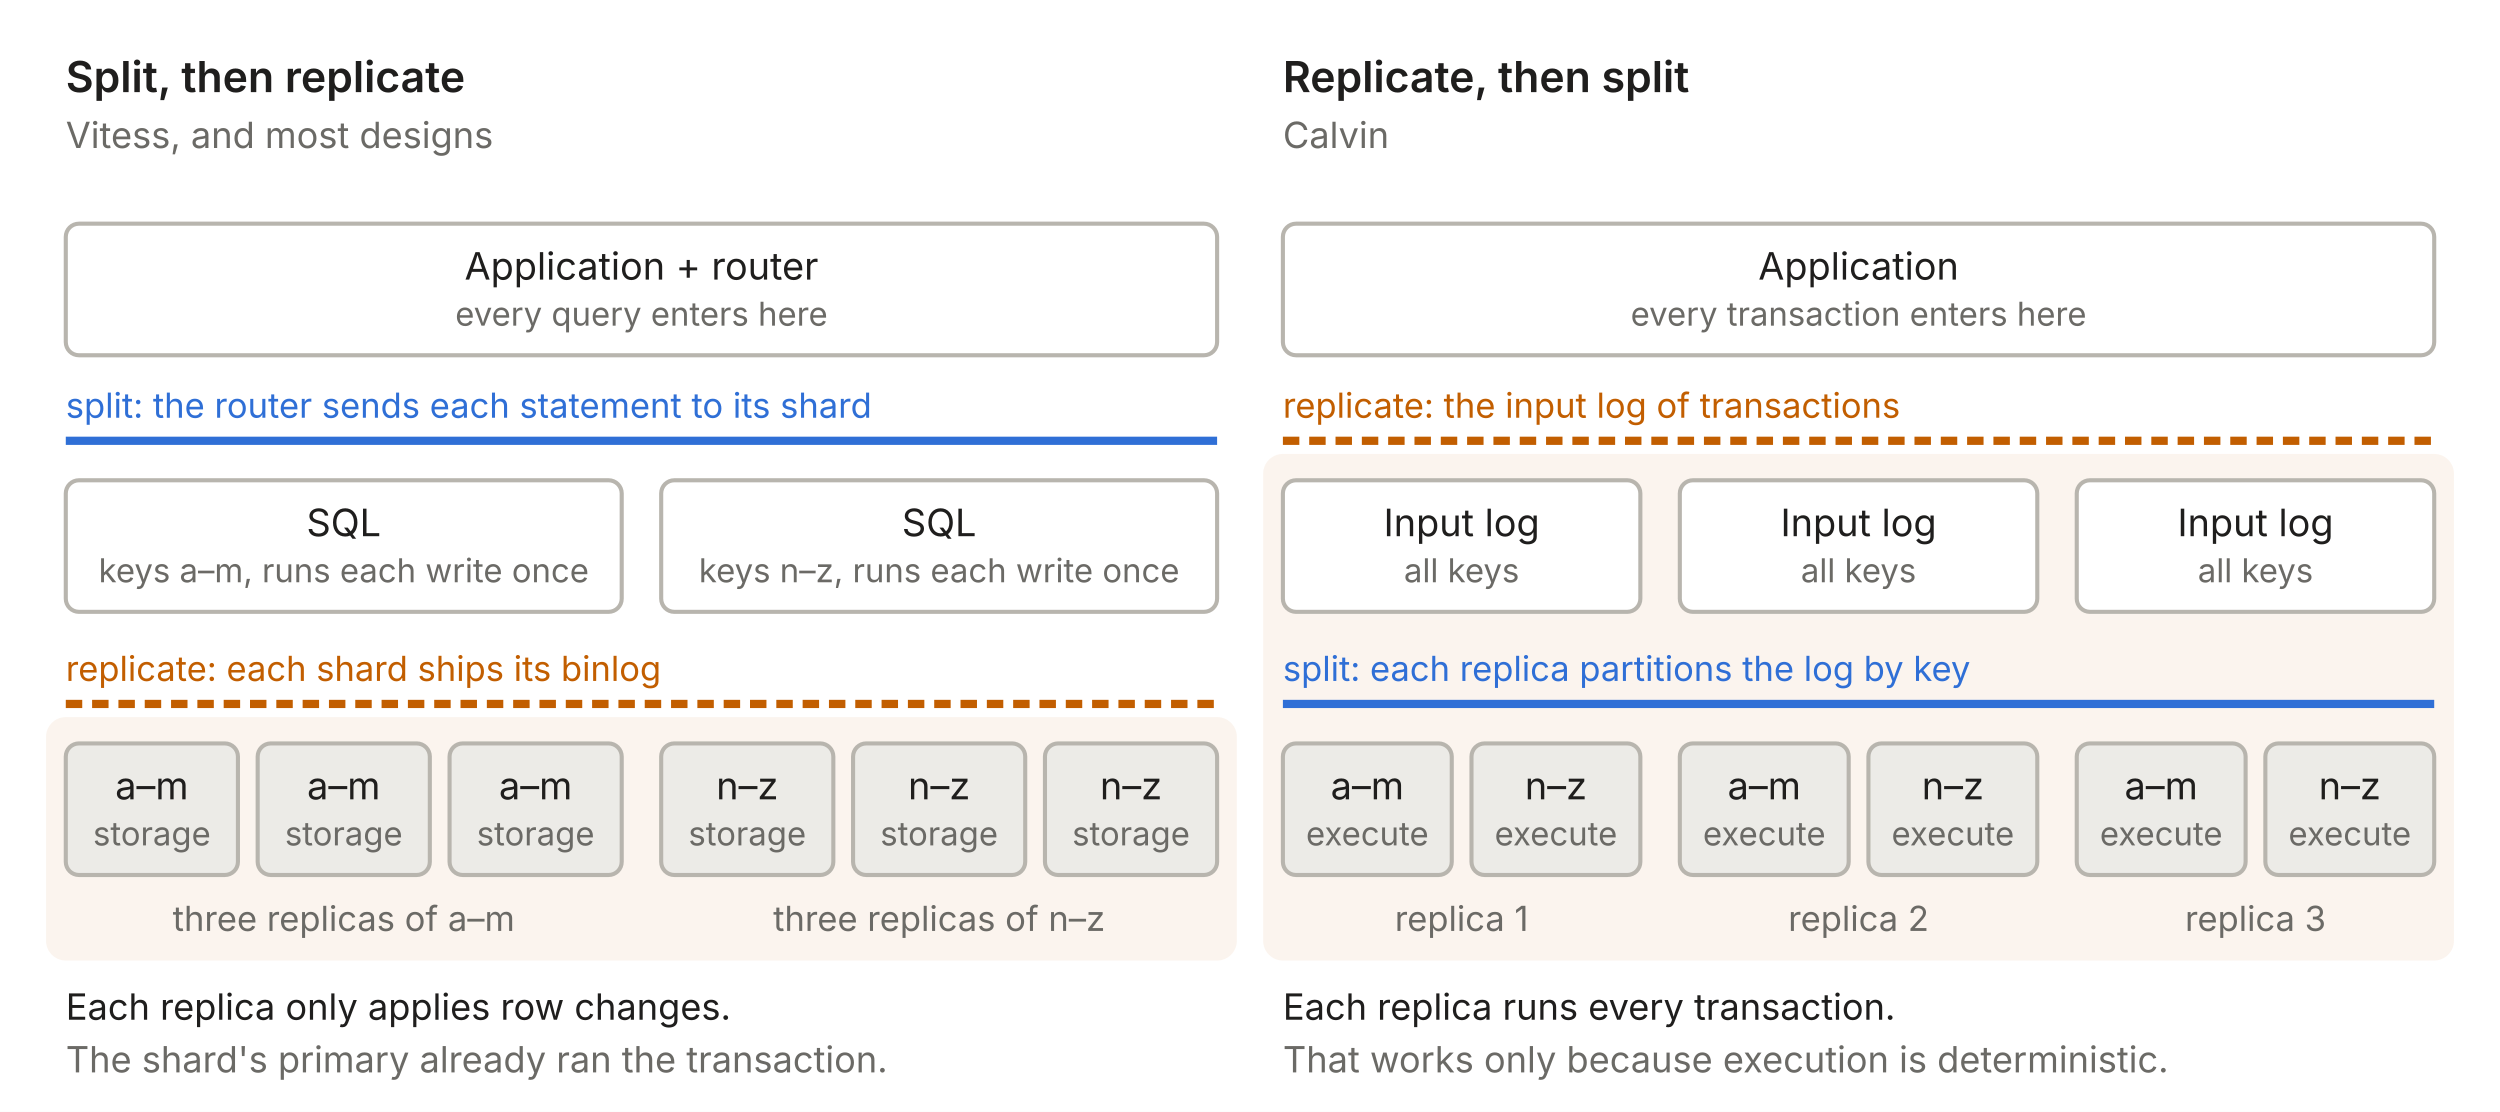
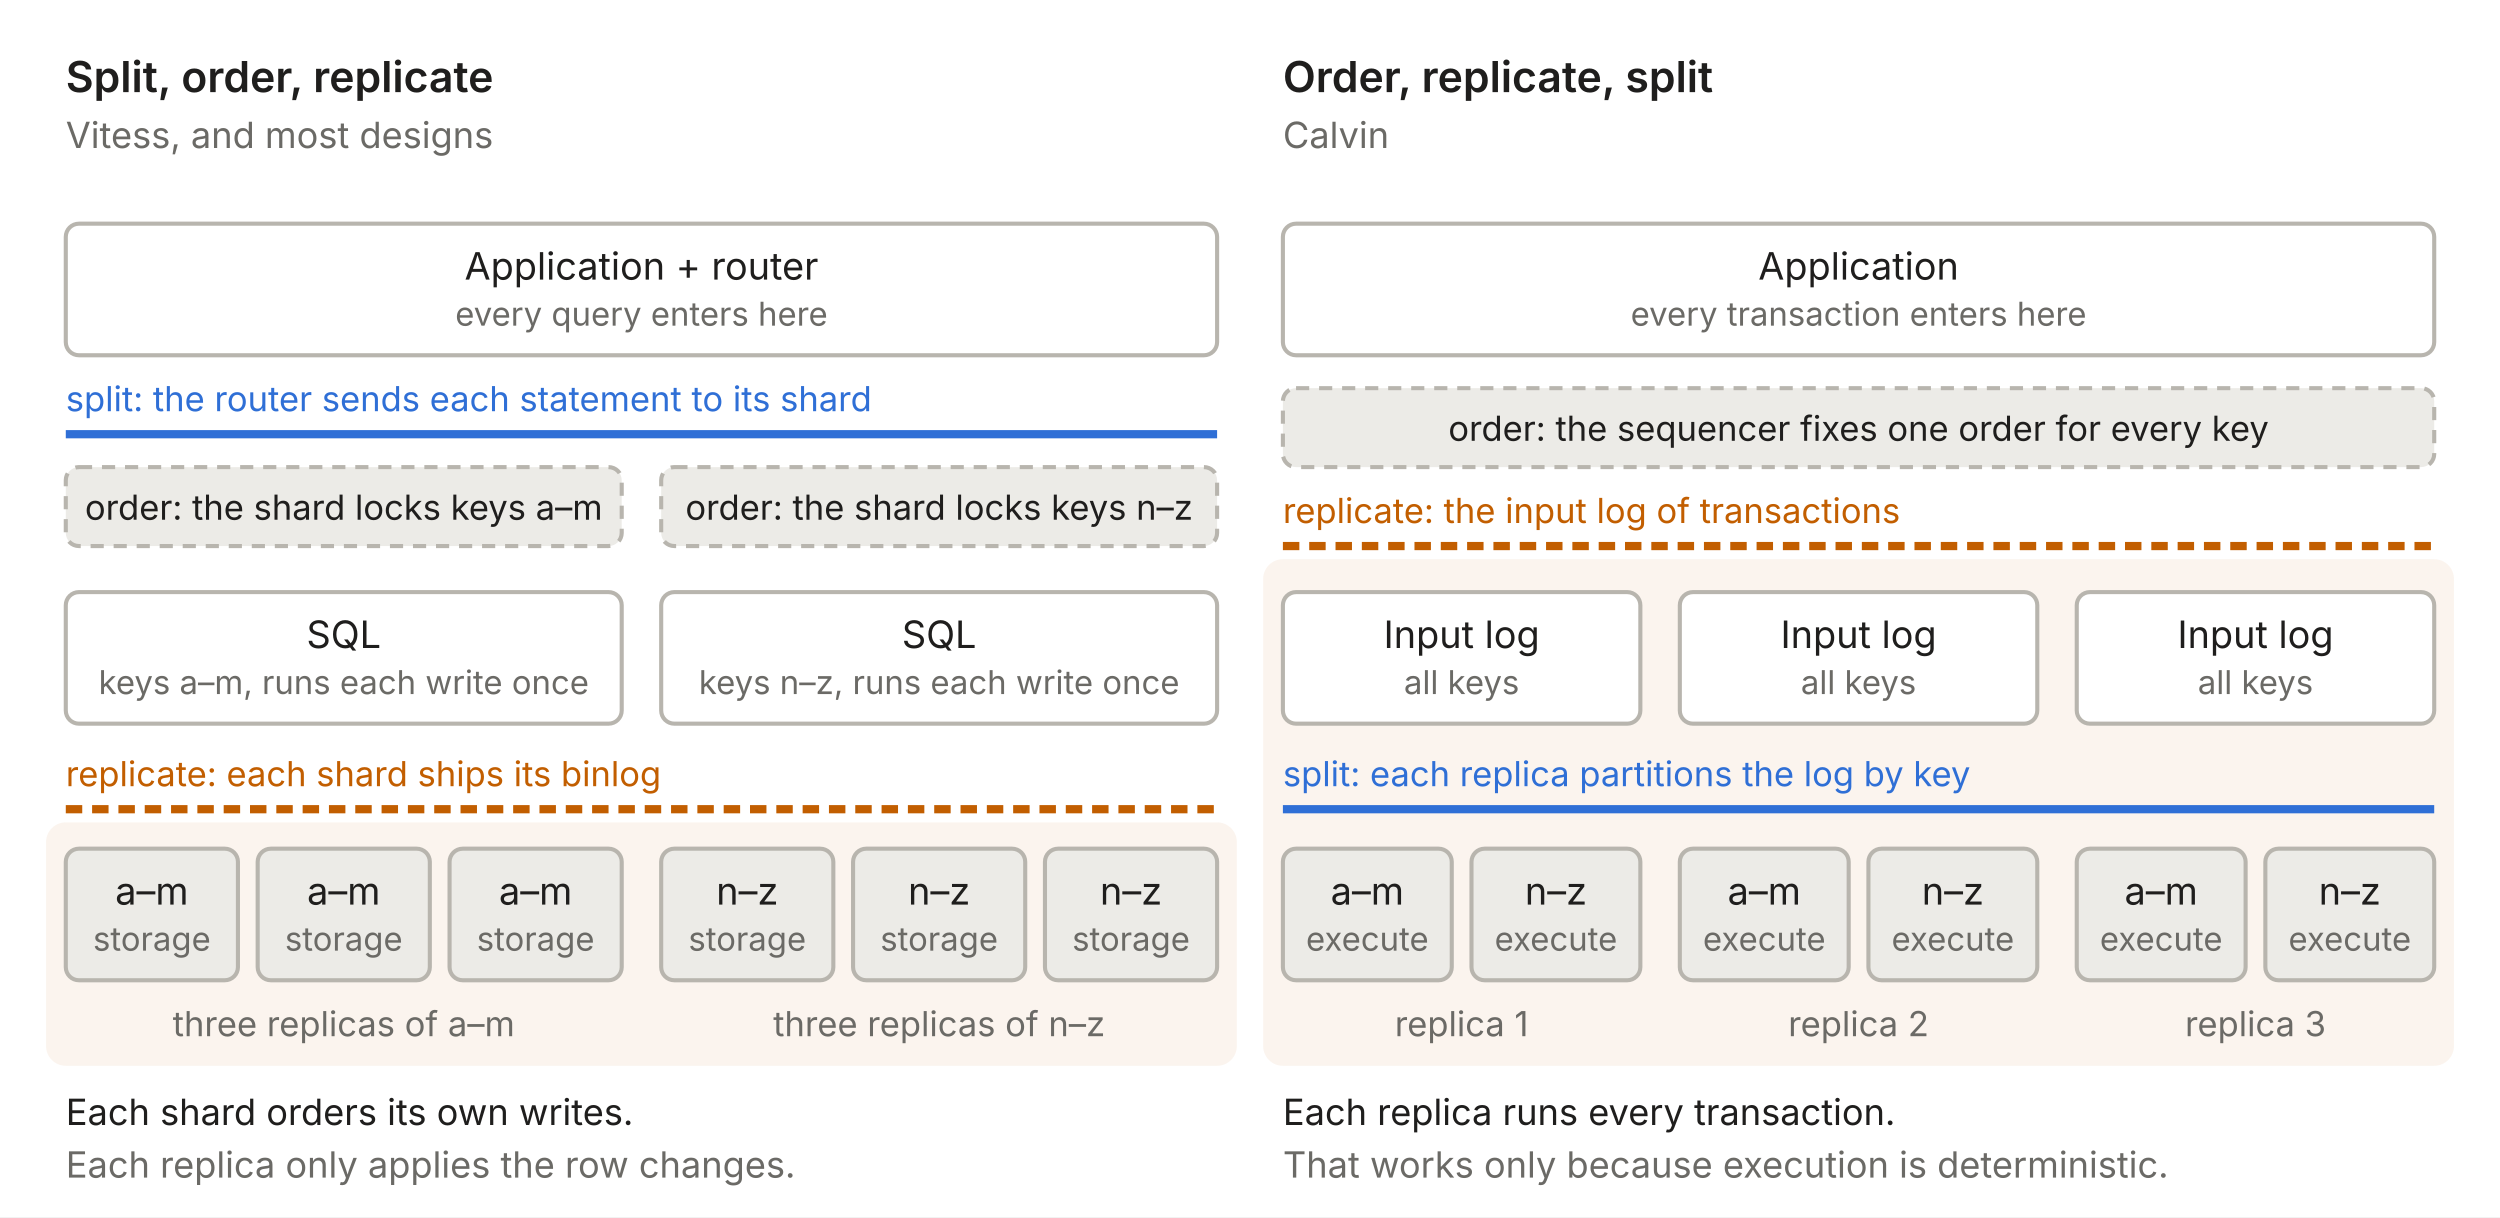
- <svg xmlns="http://www.w3.org/2000/svg" width="760" height="338" font-family="Inter, 'Helvetica Neue', Arial, sans-serif" viewBox="0 0 760 338" role="img" aria-label="Two panels. Left, split then replicate, as in Vitess and most designs: the application and router sit on top; a blue line splits the data into two shards, keys a to m and n to z, each with its own SQL engine; an orange line below replicates each shard three times through its binlog. Right, replicate then split, as in Calvin: an orange line first replicates the input log of transactions to three replicas; a blue line then splits each replica into two partitions, which execute every transaction. Both end with six pieces, but in Calvin each replica repeats far more of the work." font-size="13">
+ <svg xmlns="http://www.w3.org/2000/svg" width="760" height="370" font-family="Inter, 'Helvetica Neue', Arial, sans-serif" viewBox="0 0 760 370" role="img" aria-label="Two panels. Left, split, order, replicate, as in Vitess and most designs: the application and router sit on top; a blue line splits the data into two shards, keys a to m and n to z; each shard then orders its own writes in its own SQL engine; an orange line below replicates each shard three times through its binlog. Right, order, replicate, split, as in Calvin: a sequencer first fixes one order for every key; an orange line then replicates the input log of transactions to three replicas; a blue line then splits each replica into two partitions, which execute every transaction. Both end with six pieces, but Vitess has one order per shard and Calvin one order for all, and in Calvin each replica repeats far more of the work." font-size="13">
  <rect width="100%" height="100%" fill="#ffffff" />
-   <rect x="14" y="218" width="362" height="74" rx="6" fill="#c25e00" fill-opacity="0.07" />
-   <text x="20" y="28" text-anchor="start" font-size="13" font-weight="600" fill="#1f1e1d">Split, then replicate</text>
+   <rect x="14" y="250" width="362" height="74" rx="6" fill="#c25e00" fill-opacity="0.07" />
+   <text x="20" y="28" text-anchor="start" font-size="13" font-weight="600" fill="#1f1e1d">Split, order, replicate</text>
  <text x="20" y="45" text-anchor="start" font-size="11" font-weight="400" fill="#6b6a66">Vitess, and most designs</text>
  <rect x="20" y="68" width="350" height="40" rx="4" fill="#ffffff" stroke="#b8b5ae" stroke-width="1.25" />
  <text x="195.0" y="85" text-anchor="middle" font-size="11.5" font-weight="400" fill="#1f1e1d">Application + router</text>
  <text x="195.0" y="99" text-anchor="middle" font-size="10" font-weight="400" fill="#6b6a66">every query enters here</text>
-   <line x1="20" y1="134" x2="370" y2="134" stroke="#2f6fd6" stroke-width="2.5" />
-   <text x="20" y="127" text-anchor="start" font-size="10.5" font-weight="400" fill="#2f6fd6">split: the router sends each statement to its shard</text>
-   <line x1="20" y1="214" x2="370" y2="214" stroke="#c25e00" stroke-width="2.5" stroke-dasharray="5 3" />
-   <text x="20" y="207" text-anchor="start" font-size="10.5" font-weight="400" fill="#c25e00">replicate: each shard ships its binlog</text>
-   <rect x="20.0" y="146" width="169.0" height="40" rx="4" fill="#ffffff" stroke="#b8b5ae" stroke-width="1.25" />
-   <text x="104.5" y="163" text-anchor="middle" font-size="11.5" font-weight="400" fill="#1f1e1d">SQL</text>
-   <text x="104.5" y="177" text-anchor="middle" font-size="10" font-weight="400" fill="#6b6a66">keys a–m, runs each write once</text>
-   <rect x="20.0" y="226" width="52.333" height="40" rx="4" fill="#ecebe7" stroke="#b8b5ae" stroke-width="1.25" />
-   <text x="46.167" y="243" text-anchor="middle" font-size="11.5" font-weight="400" fill="#1f1e1d">a–m</text>
-   <text x="46.167" y="257" text-anchor="middle" font-size="10" font-weight="400" fill="#6b6a66">storage</text>
-   <rect x="78.333" y="226" width="52.333" height="40" rx="4" fill="#ecebe7" stroke="#b8b5ae" stroke-width="1.25" />
-   <text x="104.5" y="243" text-anchor="middle" font-size="11.5" font-weight="400" fill="#1f1e1d">a–m</text>
-   <text x="104.5" y="257" text-anchor="middle" font-size="10" font-weight="400" fill="#6b6a66">storage</text>
-   <rect x="136.667" y="226" width="52.333" height="40" rx="4" fill="#ecebe7" stroke="#b8b5ae" stroke-width="1.25" />
-   <text x="162.833" y="243" text-anchor="middle" font-size="11.5" font-weight="400" fill="#1f1e1d">a–m</text>
-   <text x="162.833" y="257" text-anchor="middle" font-size="10" font-weight="400" fill="#6b6a66">storage</text>
-   <text x="104.5" y="283" text-anchor="middle" font-size="10.5" font-weight="400" fill="#6b6a66">three replicas of a–m</text>
-   <rect x="201.0" y="146" width="169.0" height="40" rx="4" fill="#ffffff" stroke="#b8b5ae" stroke-width="1.25" />
-   <text x="285.5" y="163" text-anchor="middle" font-size="11.5" font-weight="400" fill="#1f1e1d">SQL</text>
-   <text x="285.5" y="177" text-anchor="middle" font-size="10" font-weight="400" fill="#6b6a66">keys n–z, runs each write once</text>
-   <rect x="201.0" y="226" width="52.333" height="40" rx="4" fill="#ecebe7" stroke="#b8b5ae" stroke-width="1.25" />
-   <text x="227.167" y="243" text-anchor="middle" font-size="11.5" font-weight="400" fill="#1f1e1d">n–z</text>
-   <text x="227.167" y="257" text-anchor="middle" font-size="10" font-weight="400" fill="#6b6a66">storage</text>
-   <rect x="259.333" y="226" width="52.333" height="40" rx="4" fill="#ecebe7" stroke="#b8b5ae" stroke-width="1.25" />
-   <text x="285.5" y="243" text-anchor="middle" font-size="11.5" font-weight="400" fill="#1f1e1d">n–z</text>
-   <text x="285.5" y="257" text-anchor="middle" font-size="10" font-weight="400" fill="#6b6a66">storage</text>
-   <rect x="317.667" y="226" width="52.333" height="40" rx="4" fill="#ecebe7" stroke="#b8b5ae" stroke-width="1.25" />
-   <text x="343.833" y="243" text-anchor="middle" font-size="11.5" font-weight="400" fill="#1f1e1d">n–z</text>
-   <text x="343.833" y="257" text-anchor="middle" font-size="10" font-weight="400" fill="#6b6a66">storage</text>
-   <text x="285.5" y="283" text-anchor="middle" font-size="10.5" font-weight="400" fill="#6b6a66">three replicas of n–z</text>
-   <text x="20" y="310" text-anchor="start" font-size="11" font-weight="400" fill="#1f1e1d">Each replica only applies row changes.</text>
-   <text x="20" y="326" text-anchor="start" font-size="11" font-weight="400" fill="#6b6a66">The shard's primary already ran the transaction.</text>
-   <rect x="384" y="138" width="362" height="154" rx="6" fill="#c25e00" fill-opacity="0.07" />
-   <text x="390" y="28" text-anchor="start" font-size="13" font-weight="600" fill="#1f1e1d">Replicate, then split</text>
+   <line x1="20" y1="132" x2="370" y2="132" stroke="#2f6fd6" stroke-width="2.5" />
+   <text x="20" y="125" text-anchor="start" font-size="10.5" font-weight="400" fill="#2f6fd6">split: the router sends each statement to its shard</text>
+   <line x1="20" y1="246" x2="370" y2="246" stroke="#c25e00" stroke-width="2.5" stroke-dasharray="5 3" />
+   <text x="20" y="239" text-anchor="start" font-size="10.5" font-weight="400" fill="#c25e00">replicate: each shard ships its binlog</text>
+   <rect x="20.0" y="142" width="169.0" height="24" rx="4" fill="#ecebe7" stroke="#b8b5ae" stroke-width="1.25" stroke-dasharray="4 3" />
+   <text x="104.5" y="158" text-anchor="middle" font-size="10.5" font-weight="400" fill="#1f1e1d">order: the shard locks keys a–m</text>
+   <rect x="20.0" y="180" width="169.0" height="40" rx="4" fill="#ffffff" stroke="#b8b5ae" stroke-width="1.25" />
+   <text x="104.5" y="197" text-anchor="middle" font-size="11.5" font-weight="400" fill="#1f1e1d">SQL</text>
+   <text x="104.5" y="211" text-anchor="middle" font-size="10" font-weight="400" fill="#6b6a66">keys a–m, runs each write once</text>
+   <rect x="20.0" y="258" width="52.333" height="40" rx="4" fill="#ecebe7" stroke="#b8b5ae" stroke-width="1.25" />
+   <text x="46.167" y="275" text-anchor="middle" font-size="11.5" font-weight="400" fill="#1f1e1d">a–m</text>
+   <text x="46.167" y="289" text-anchor="middle" font-size="10" font-weight="400" fill="#6b6a66">storage</text>
+   <rect x="78.333" y="258" width="52.333" height="40" rx="4" fill="#ecebe7" stroke="#b8b5ae" stroke-width="1.25" />
+   <text x="104.5" y="275" text-anchor="middle" font-size="11.5" font-weight="400" fill="#1f1e1d">a–m</text>
+   <text x="104.5" y="289" text-anchor="middle" font-size="10" font-weight="400" fill="#6b6a66">storage</text>
+   <rect x="136.667" y="258" width="52.333" height="40" rx="4" fill="#ecebe7" stroke="#b8b5ae" stroke-width="1.25" />
+   <text x="162.833" y="275" text-anchor="middle" font-size="11.5" font-weight="400" fill="#1f1e1d">a–m</text>
+   <text x="162.833" y="289" text-anchor="middle" font-size="10" font-weight="400" fill="#6b6a66">storage</text>
+   <text x="104.5" y="315" text-anchor="middle" font-size="10.5" font-weight="400" fill="#6b6a66">three replicas of a–m</text>
+   <rect x="201.0" y="142" width="169.0" height="24" rx="4" fill="#ecebe7" stroke="#b8b5ae" stroke-width="1.25" stroke-dasharray="4 3" />
+   <text x="285.5" y="158" text-anchor="middle" font-size="10.5" font-weight="400" fill="#1f1e1d">order: the shard locks keys n–z</text>
+   <rect x="201.0" y="180" width="169.0" height="40" rx="4" fill="#ffffff" stroke="#b8b5ae" stroke-width="1.25" />
+   <text x="285.5" y="197" text-anchor="middle" font-size="11.5" font-weight="400" fill="#1f1e1d">SQL</text>
+   <text x="285.5" y="211" text-anchor="middle" font-size="10" font-weight="400" fill="#6b6a66">keys n–z, runs each write once</text>
+   <rect x="201.0" y="258" width="52.333" height="40" rx="4" fill="#ecebe7" stroke="#b8b5ae" stroke-width="1.25" />
+   <text x="227.167" y="275" text-anchor="middle" font-size="11.5" font-weight="400" fill="#1f1e1d">n–z</text>
+   <text x="227.167" y="289" text-anchor="middle" font-size="10" font-weight="400" fill="#6b6a66">storage</text>
+   <rect x="259.333" y="258" width="52.333" height="40" rx="4" fill="#ecebe7" stroke="#b8b5ae" stroke-width="1.25" />
+   <text x="285.5" y="275" text-anchor="middle" font-size="11.5" font-weight="400" fill="#1f1e1d">n–z</text>
+   <text x="285.5" y="289" text-anchor="middle" font-size="10" font-weight="400" fill="#6b6a66">storage</text>
+   <rect x="317.667" y="258" width="52.333" height="40" rx="4" fill="#ecebe7" stroke="#b8b5ae" stroke-width="1.25" />
+   <text x="343.833" y="275" text-anchor="middle" font-size="11.5" font-weight="400" fill="#1f1e1d">n–z</text>
+   <text x="343.833" y="289" text-anchor="middle" font-size="10" font-weight="400" fill="#6b6a66">storage</text>
+   <text x="285.5" y="315" text-anchor="middle" font-size="10.5" font-weight="400" fill="#6b6a66">three replicas of n–z</text>
+   <text x="20" y="342" text-anchor="start" font-size="11" font-weight="400" fill="#1f1e1d">Each shard orders its own writes.</text>
+   <text x="20" y="358" text-anchor="start" font-size="11" font-weight="400" fill="#6b6a66">Each replica only applies the row changes.</text>
+   <rect x="384" y="170" width="362" height="154" rx="6" fill="#c25e00" fill-opacity="0.07" />
+   <text x="390" y="28" text-anchor="start" font-size="13" font-weight="600" fill="#1f1e1d">Order, replicate, split</text>
  <text x="390" y="45" text-anchor="start" font-size="11" font-weight="400" fill="#6b6a66">Calvin</text>
  <rect x="390" y="68" width="350" height="40" rx="4" fill="#ffffff" stroke="#b8b5ae" stroke-width="1.25" />
  <text x="565.0" y="85" text-anchor="middle" font-size="11.5" font-weight="400" fill="#1f1e1d">Application</text>
  <text x="565.0" y="99" text-anchor="middle" font-size="10" font-weight="400" fill="#6b6a66">every transaction enters here</text>
-   <line x1="390" y1="134" x2="740" y2="134" stroke="#c25e00" stroke-width="2.5" stroke-dasharray="5 3" />
-   <text x="390" y="127" text-anchor="start" font-size="10.5" font-weight="400" fill="#c25e00">replicate: the input log of transactions</text>
-   <line x1="390" y1="214" x2="740" y2="214" stroke="#2f6fd6" stroke-width="2.5" />
-   <text x="390" y="207" text-anchor="start" font-size="10.5" font-weight="400" fill="#2f6fd6">split: each replica partitions the log by key</text>
-   <rect x="390.0" y="146" width="108.667" height="40" rx="4" fill="#ffffff" stroke="#b8b5ae" stroke-width="1.25" />
-   <text x="444.333" y="163" text-anchor="middle" font-size="11.5" font-weight="400" fill="#1f1e1d">Input log</text>
-   <text x="444.333" y="177" text-anchor="middle" font-size="10" font-weight="400" fill="#6b6a66">all keys</text>
-   <rect x="390.0" y="226" width="51.333" height="40" rx="4" fill="#ecebe7" stroke="#b8b5ae" stroke-width="1.25" />
-   <text x="415.667" y="243" text-anchor="middle" font-size="11.5" font-weight="400" fill="#1f1e1d">a–m</text>
-   <text x="415.667" y="257" text-anchor="middle" font-size="10" font-weight="400" fill="#6b6a66">execute</text>
-   <rect x="447.333" y="226" width="51.333" height="40" rx="4" fill="#ecebe7" stroke="#b8b5ae" stroke-width="1.25" />
-   <text x="473.0" y="243" text-anchor="middle" font-size="11.5" font-weight="400" fill="#1f1e1d">n–z</text>
-   <text x="473.0" y="257" text-anchor="middle" font-size="10" font-weight="400" fill="#6b6a66">execute</text>
-   <text x="444.333" y="283" text-anchor="middle" font-size="10.5" font-weight="400" fill="#6b6a66">replica 1</text>
-   <rect x="510.667" y="146" width="108.667" height="40" rx="4" fill="#ffffff" stroke="#b8b5ae" stroke-width="1.25" />
-   <text x="565.0" y="163" text-anchor="middle" font-size="11.5" font-weight="400" fill="#1f1e1d">Input log</text>
-   <text x="565.0" y="177" text-anchor="middle" font-size="10" font-weight="400" fill="#6b6a66">all keys</text>
-   <rect x="510.667" y="226" width="51.333" height="40" rx="4" fill="#ecebe7" stroke="#b8b5ae" stroke-width="1.25" />
-   <text x="536.333" y="243" text-anchor="middle" font-size="11.5" font-weight="400" fill="#1f1e1d">a–m</text>
-   <text x="536.333" y="257" text-anchor="middle" font-size="10" font-weight="400" fill="#6b6a66">execute</text>
-   <rect x="568.0" y="226" width="51.333" height="40" rx="4" fill="#ecebe7" stroke="#b8b5ae" stroke-width="1.25" />
-   <text x="593.667" y="243" text-anchor="middle" font-size="11.5" font-weight="400" fill="#1f1e1d">n–z</text>
-   <text x="593.667" y="257" text-anchor="middle" font-size="10" font-weight="400" fill="#6b6a66">execute</text>
-   <text x="565.0" y="283" text-anchor="middle" font-size="10.5" font-weight="400" fill="#6b6a66">replica 2</text>
-   <rect x="631.333" y="146" width="108.667" height="40" rx="4" fill="#ffffff" stroke="#b8b5ae" stroke-width="1.25" />
-   <text x="685.667" y="163" text-anchor="middle" font-size="11.5" font-weight="400" fill="#1f1e1d">Input log</text>
-   <text x="685.667" y="177" text-anchor="middle" font-size="10" font-weight="400" fill="#6b6a66">all keys</text>
-   <rect x="631.333" y="226" width="51.333" height="40" rx="4" fill="#ecebe7" stroke="#b8b5ae" stroke-width="1.25" />
-   <text x="657.0" y="243" text-anchor="middle" font-size="11.5" font-weight="400" fill="#1f1e1d">a–m</text>
-   <text x="657.0" y="257" text-anchor="middle" font-size="10" font-weight="400" fill="#6b6a66">execute</text>
-   <rect x="688.667" y="226" width="51.333" height="40" rx="4" fill="#ecebe7" stroke="#b8b5ae" stroke-width="1.25" />
-   <text x="714.333" y="243" text-anchor="middle" font-size="11.5" font-weight="400" fill="#1f1e1d">n–z</text>
-   <text x="714.333" y="257" text-anchor="middle" font-size="10" font-weight="400" fill="#6b6a66">execute</text>
-   <text x="685.667" y="283" text-anchor="middle" font-size="10.5" font-weight="400" fill="#6b6a66">replica 3</text>
-   <text x="390" y="310" text-anchor="start" font-size="11" font-weight="400" fill="#1f1e1d">Each replica runs every transaction.</text>
-   <text x="390" y="326" text-anchor="start" font-size="11" font-weight="400" fill="#6b6a66">That works only because execution is deterministic.</text>
+   <rect x="390" y="118" width="350" height="24" rx="4" fill="#ecebe7" stroke="#b8b5ae" stroke-width="1.25" stroke-dasharray="4 3" />
+   <text x="565.0" y="134" text-anchor="middle" font-size="10.5" font-weight="400" fill="#1f1e1d">order: the sequencer fixes one order for every key</text>
+   <line x1="390" y1="166" x2="740" y2="166" stroke="#c25e00" stroke-width="2.5" stroke-dasharray="5 3" />
+   <text x="390" y="159" text-anchor="start" font-size="10.5" font-weight="400" fill="#c25e00">replicate: the input log of transactions</text>
+   <line x1="390" y1="246" x2="740" y2="246" stroke="#2f6fd6" stroke-width="2.5" />
+   <text x="390" y="239" text-anchor="start" font-size="10.5" font-weight="400" fill="#2f6fd6">split: each replica partitions the log by key</text>
+   <rect x="390.0" y="180" width="108.667" height="40" rx="4" fill="#ffffff" stroke="#b8b5ae" stroke-width="1.25" />
+   <text x="444.333" y="197" text-anchor="middle" font-size="11.5" font-weight="400" fill="#1f1e1d">Input log</text>
+   <text x="444.333" y="211" text-anchor="middle" font-size="10" font-weight="400" fill="#6b6a66">all keys</text>
+   <rect x="390.0" y="258" width="51.333" height="40" rx="4" fill="#ecebe7" stroke="#b8b5ae" stroke-width="1.25" />
+   <text x="415.667" y="275" text-anchor="middle" font-size="11.5" font-weight="400" fill="#1f1e1d">a–m</text>
+   <text x="415.667" y="289" text-anchor="middle" font-size="10" font-weight="400" fill="#6b6a66">execute</text>
+   <rect x="447.333" y="258" width="51.333" height="40" rx="4" fill="#ecebe7" stroke="#b8b5ae" stroke-width="1.25" />
+   <text x="473.0" y="275" text-anchor="middle" font-size="11.5" font-weight="400" fill="#1f1e1d">n–z</text>
+   <text x="473.0" y="289" text-anchor="middle" font-size="10" font-weight="400" fill="#6b6a66">execute</text>
+   <text x="444.333" y="315" text-anchor="middle" font-size="10.5" font-weight="400" fill="#6b6a66">replica 1</text>
+   <rect x="510.667" y="180" width="108.667" height="40" rx="4" fill="#ffffff" stroke="#b8b5ae" stroke-width="1.25" />
+   <text x="565.0" y="197" text-anchor="middle" font-size="11.5" font-weight="400" fill="#1f1e1d">Input log</text>
+   <text x="565.0" y="211" text-anchor="middle" font-size="10" font-weight="400" fill="#6b6a66">all keys</text>
+   <rect x="510.667" y="258" width="51.333" height="40" rx="4" fill="#ecebe7" stroke="#b8b5ae" stroke-width="1.25" />
+   <text x="536.333" y="275" text-anchor="middle" font-size="11.5" font-weight="400" fill="#1f1e1d">a–m</text>
+   <text x="536.333" y="289" text-anchor="middle" font-size="10" font-weight="400" fill="#6b6a66">execute</text>
+   <rect x="568.0" y="258" width="51.333" height="40" rx="4" fill="#ecebe7" stroke="#b8b5ae" stroke-width="1.25" />
+   <text x="593.667" y="275" text-anchor="middle" font-size="11.5" font-weight="400" fill="#1f1e1d">n–z</text>
+   <text x="593.667" y="289" text-anchor="middle" font-size="10" font-weight="400" fill="#6b6a66">execute</text>
+   <text x="565.0" y="315" text-anchor="middle" font-size="10.5" font-weight="400" fill="#6b6a66">replica 2</text>
+   <rect x="631.333" y="180" width="108.667" height="40" rx="4" fill="#ffffff" stroke="#b8b5ae" stroke-width="1.25" />
+   <text x="685.667" y="197" text-anchor="middle" font-size="11.5" font-weight="400" fill="#1f1e1d">Input log</text>
+   <text x="685.667" y="211" text-anchor="middle" font-size="10" font-weight="400" fill="#6b6a66">all keys</text>
+   <rect x="631.333" y="258" width="51.333" height="40" rx="4" fill="#ecebe7" stroke="#b8b5ae" stroke-width="1.25" />
+   <text x="657.0" y="275" text-anchor="middle" font-size="11.5" font-weight="400" fill="#1f1e1d">a–m</text>
+   <text x="657.0" y="289" text-anchor="middle" font-size="10" font-weight="400" fill="#6b6a66">execute</text>
+   <rect x="688.667" y="258" width="51.333" height="40" rx="4" fill="#ecebe7" stroke="#b8b5ae" stroke-width="1.25" />
+   <text x="714.333" y="275" text-anchor="middle" font-size="11.5" font-weight="400" fill="#1f1e1d">n–z</text>
+   <text x="714.333" y="289" text-anchor="middle" font-size="10" font-weight="400" fill="#6b6a66">execute</text>
+   <text x="685.667" y="315" text-anchor="middle" font-size="10.5" font-weight="400" fill="#6b6a66">replica 3</text>
+   <text x="390" y="342" text-anchor="start" font-size="11" font-weight="400" fill="#1f1e1d">Each replica runs every transaction.</text>
+   <text x="390" y="358" text-anchor="start" font-size="11" font-weight="400" fill="#6b6a66">That works only because execution is deterministic.</text>
</svg>
